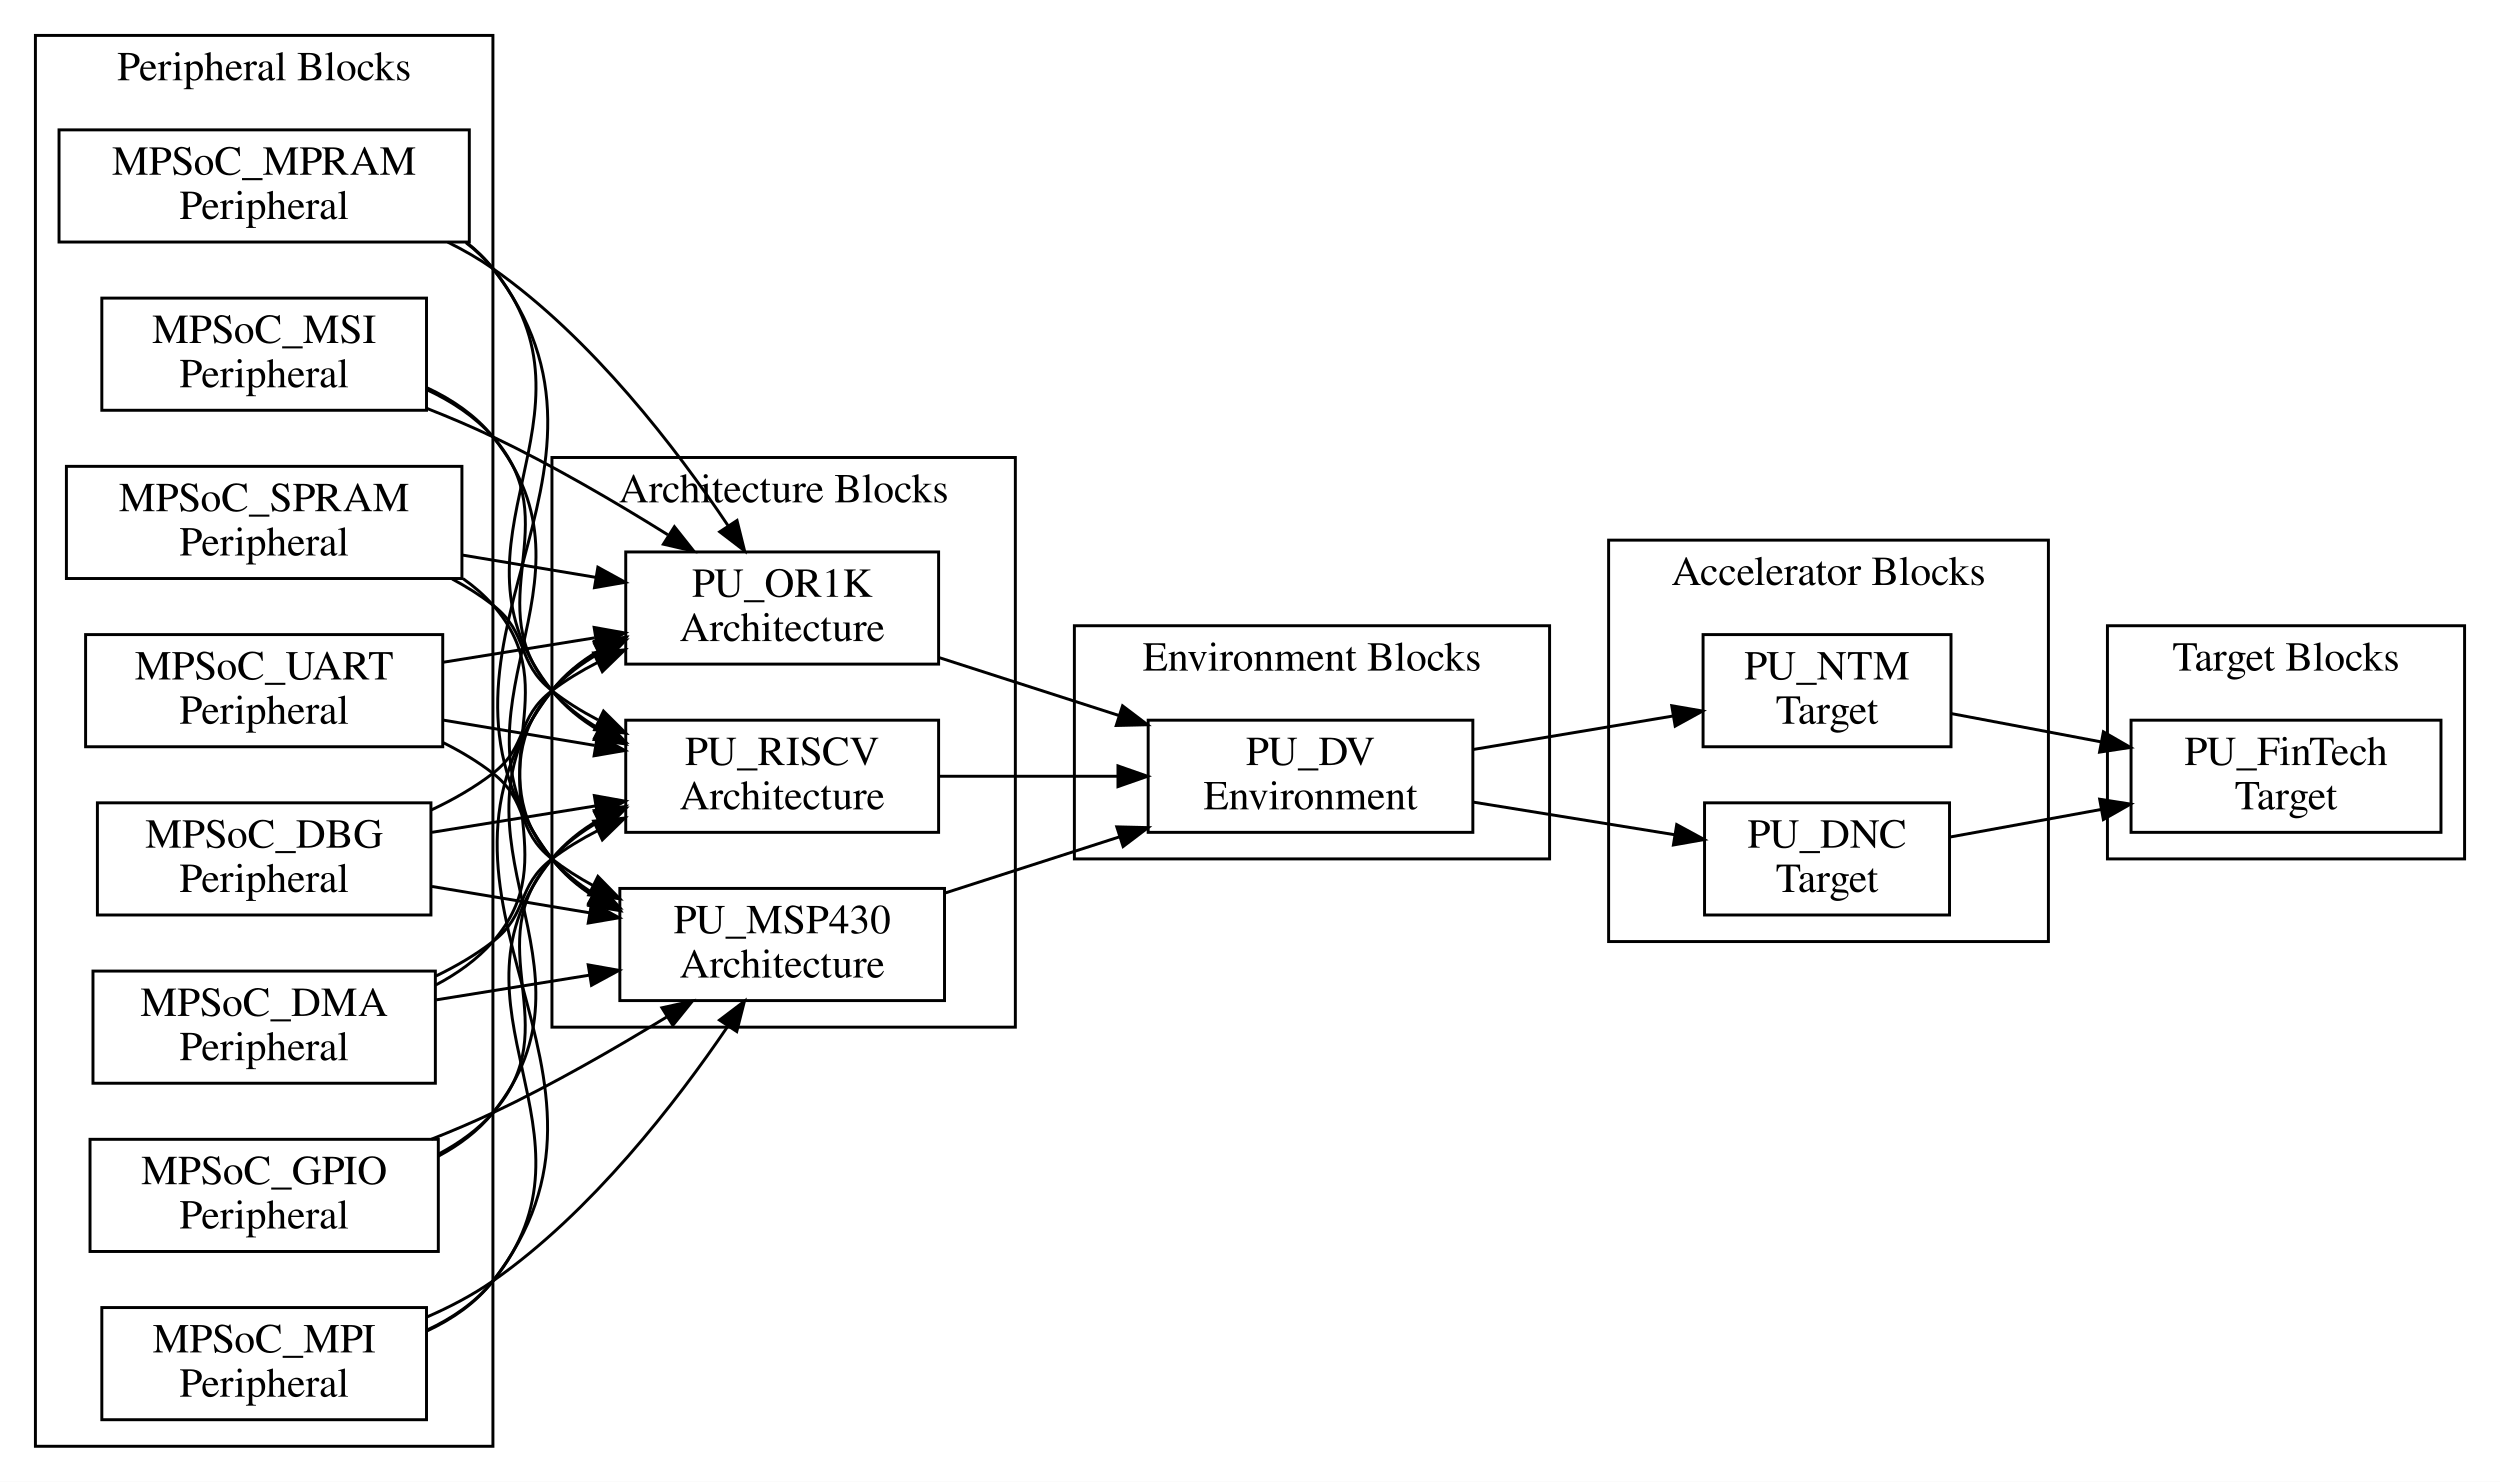
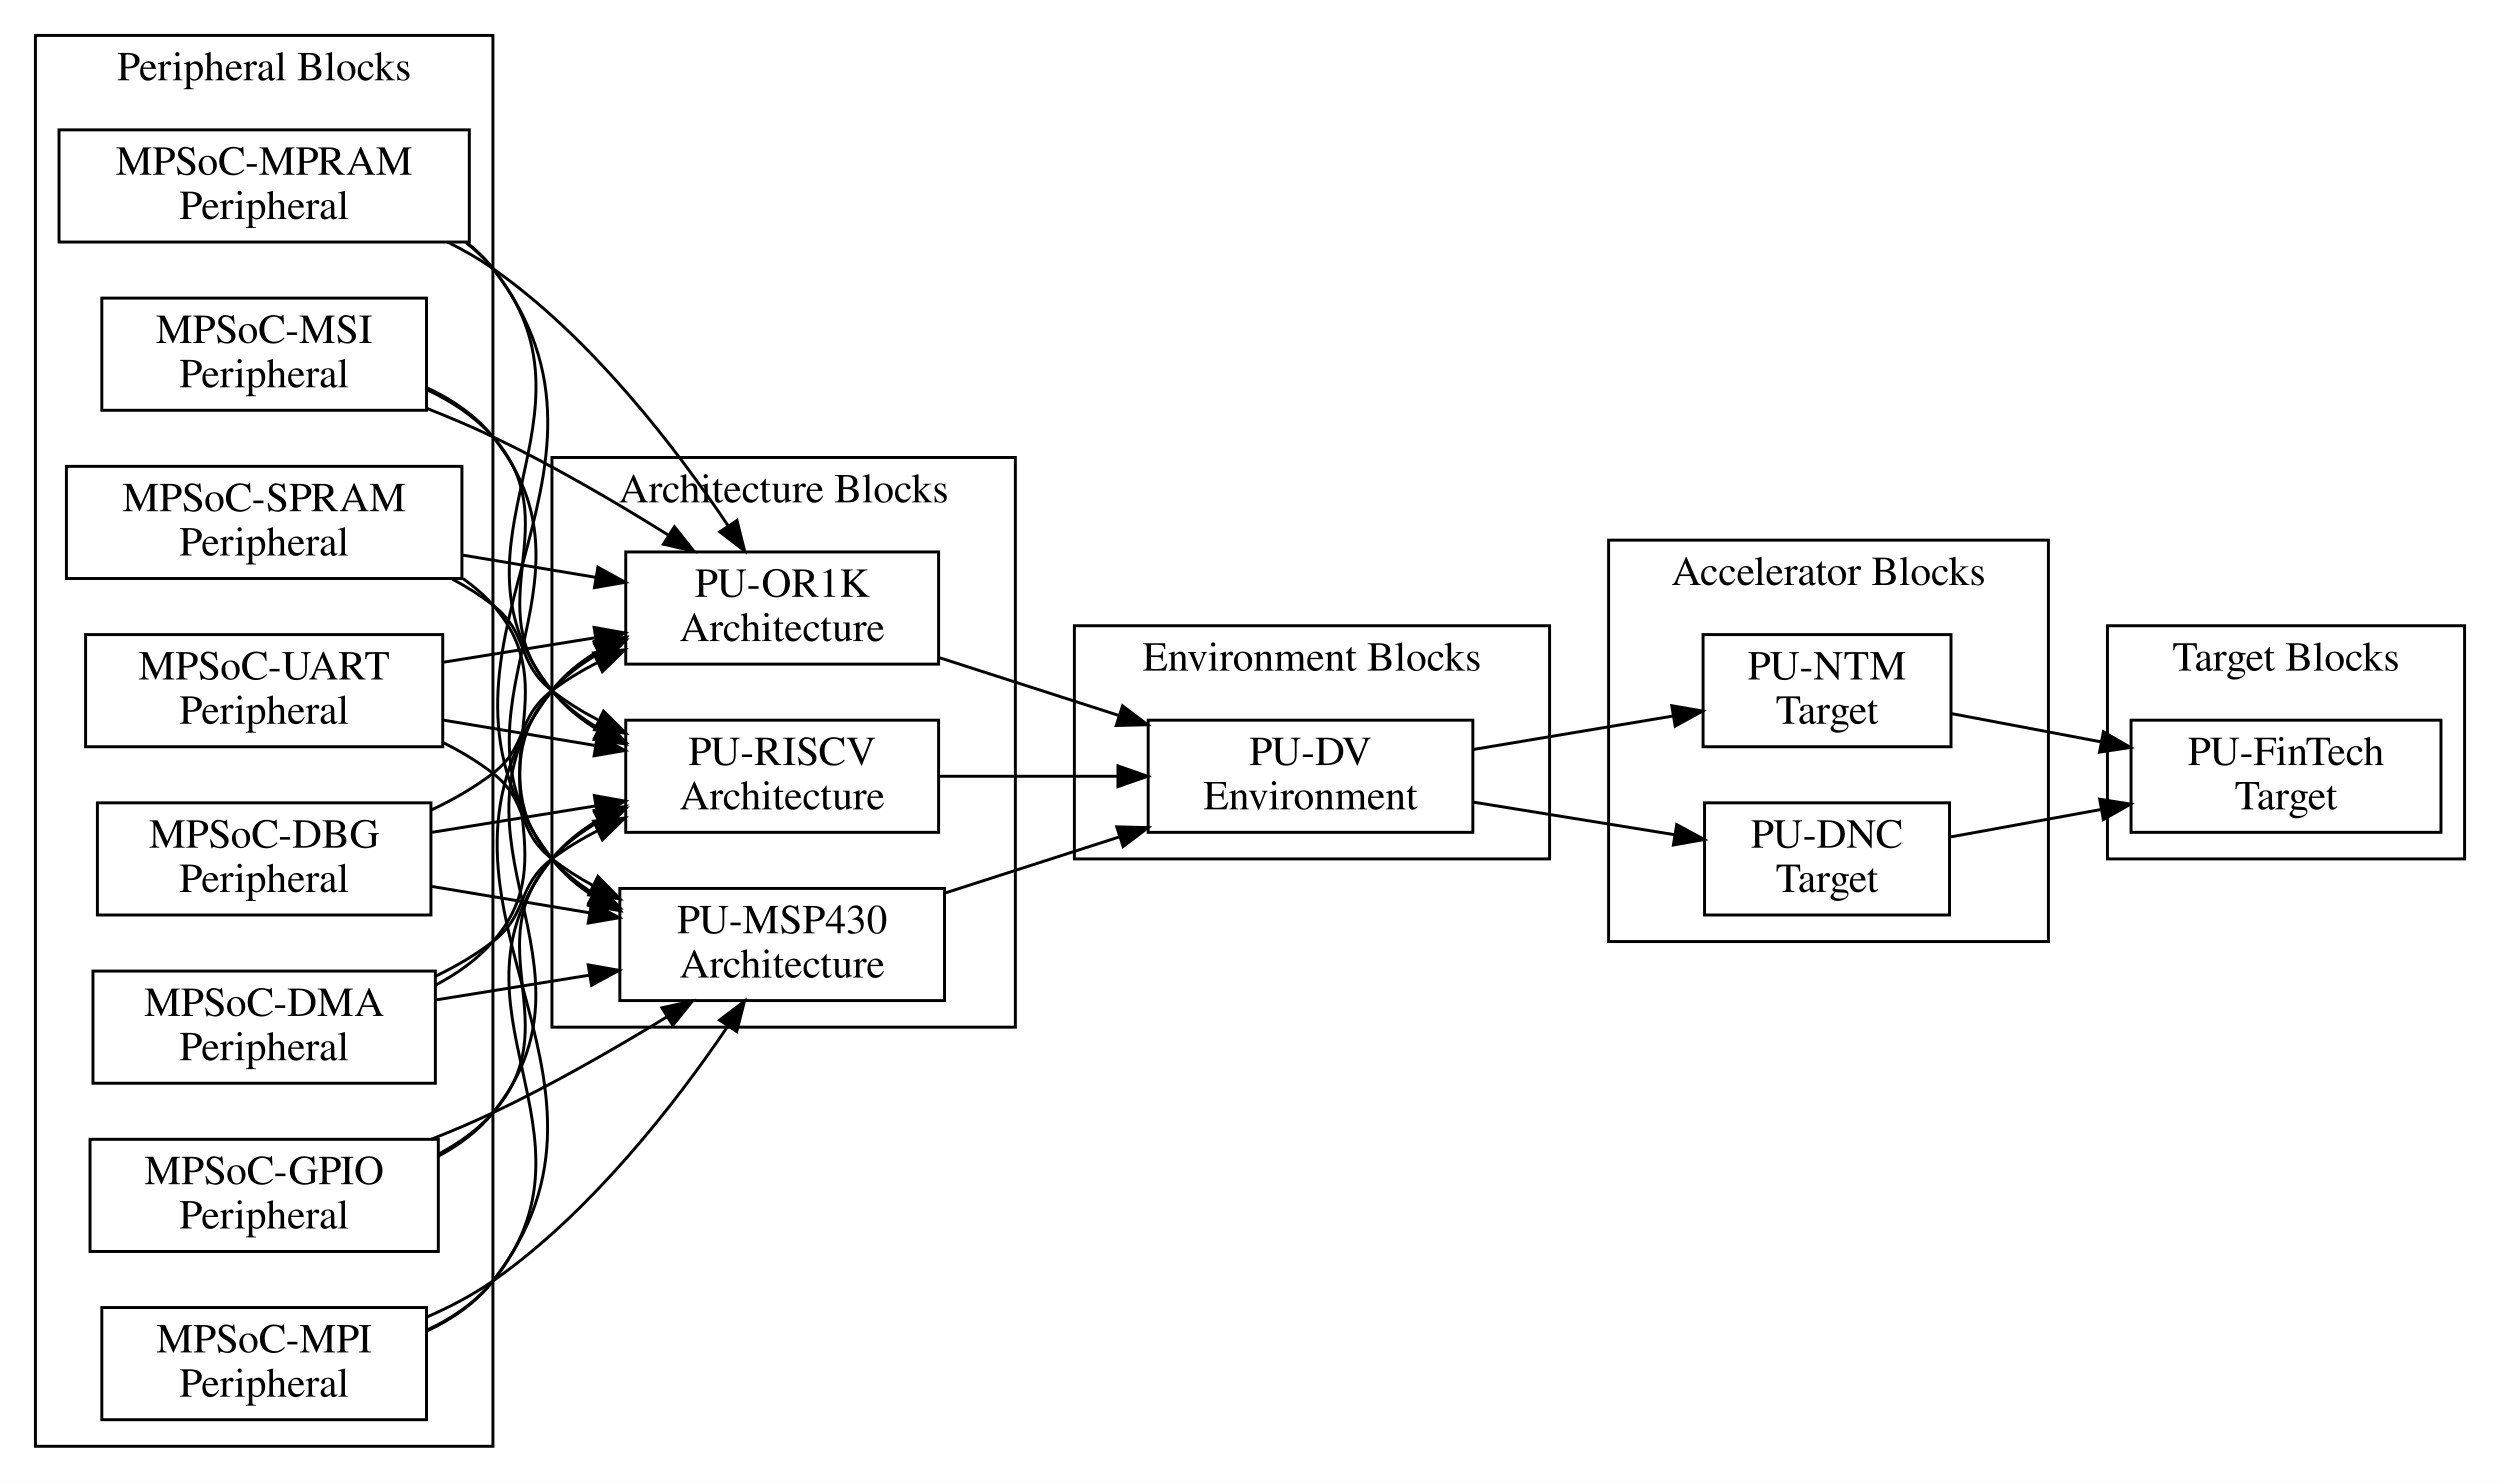
<svg xmlns="http://www.w3.org/2000/svg" width="847pt" height="502pt" viewBox="0.00 0.00 847.00 502.00">
  <g id="graph0" class="graph" transform="scale(1 1) rotate(0) translate(4 498)">
    <polygon fill="white" stroke="transparent" points="-4,4 -4,-498 843,-498 843,4 -4,4" />
    <g id="clust1" class="cluster">
      <polygon fill="none" stroke="black" points="8,-8 8,-486 163,-486 163,-8 8,-8" />
      <text text-anchor="middle" x="85.5" y="-470.8" font-family="Times,serif" font-size="14.00">Peripheral Blocks</text>
    </g>
    <g id="clust2" class="cluster">
      <polygon fill="none" stroke="black" points="183,-150 183,-343 340,-343 340,-150 183,-150" />
      <text text-anchor="middle" x="261.5" y="-327.8" font-family="Times,serif" font-size="14.00">Architecture Blocks</text>
    </g>
    <g id="clust3" class="cluster">
      <polygon fill="none" stroke="black" points="360,-207 360,-286 521,-286 521,-207 360,-207" />
      <text text-anchor="middle" x="440.5" y="-270.8" font-family="Times,serif" font-size="14.00">Environment Blocks</text>
    </g>
    <g id="clust4" class="cluster">
      <polygon fill="none" stroke="black" points="541,-179 541,-315 690,-315 690,-179 541,-179" />
      <text text-anchor="middle" x="615.5" y="-299.8" font-family="Times,serif" font-size="14.00">Accelerator Blocks</text>
    </g>
    <g id="clust5" class="cluster">
      <polygon fill="none" stroke="black" points="710,-207 710,-286 831,-286 831,-207 710,-207" />
      <text text-anchor="middle" x="770.5" y="-270.8" font-family="Times,serif" font-size="14.00">Target Blocks</text>
    </g>
    <g id="node1" class="node">
      <polygon fill="none" stroke="black" points="29,-188 29,-226 142,-226 142,-188 29,-188" />
-       <text text-anchor="middle" x="85.5" y="-210.8" font-family="Times,serif" font-size="14.00">MPSoC_DBG </text>
+       <text text-anchor="middle" x="85.5" y="-210.8" font-family="Times,serif" font-size="14.00">MPSoC-DBG </text>
      <text text-anchor="middle" x="85.5" y="-195.8" font-family="Times,serif" font-size="14.00">Peripheral</text>
    </g>
    <g id="node9" class="node">
      <polygon fill="none" stroke="black" points="206,-159 206,-197 316,-197 316,-159 206,-159" />
-       <text text-anchor="middle" x="261" y="-181.8" font-family="Times,serif" font-size="14.00">PU_MSP430 </text>
+       <text text-anchor="middle" x="261" y="-181.8" font-family="Times,serif" font-size="14.00">PU-MSP430 </text>
      <text text-anchor="middle" x="261" y="-166.8" font-family="Times,serif" font-size="14.00">Architecture</text>
    </g>
    <g id="edge1" class="edge">
      <path fill="none" stroke="black" d="M142.35,-197.66C159.33,-194.83 178.12,-191.69 195.61,-188.76" />
      <polygon fill="black" stroke="black" points="196.45,-192.17 205.73,-187.07 195.29,-185.27 196.45,-192.17" />
    </g>
    <g id="node10" class="node">
      <polygon fill="none" stroke="black" points="208,-273 208,-311 314,-311 314,-273 208,-273" />
-       <text text-anchor="middle" x="261" y="-295.8" font-family="Times,serif" font-size="14.00">PU_OR1K </text>
+       <text text-anchor="middle" x="261" y="-295.8" font-family="Times,serif" font-size="14.00">PU-OR1K </text>
      <text text-anchor="middle" x="261" y="-280.8" font-family="Times,serif" font-size="14.00">Architecture</text>
    </g>
    <g id="edge9" class="edge">
      <path fill="none" stroke="black" d="M142.08,-223.56C149.49,-227.03 156.7,-231.15 163,-236 175.11,-245.33 170.82,-254.75 183,-264 187.72,-267.58 192.94,-270.74 198.37,-273.52" />
      <polygon fill="black" stroke="black" points="197.12,-276.8 207.67,-277.84 200.07,-270.45 197.12,-276.8" />
    </g>
    <g id="node11" class="node">
      <polygon fill="none" stroke="black" points="208,-216 208,-254 314,-254 314,-216 208,-216" />
-       <text text-anchor="middle" x="261" y="-238.8" font-family="Times,serif" font-size="14.00">PU_RISCV </text>
+       <text text-anchor="middle" x="261" y="-238.8" font-family="Times,serif" font-size="14.00">PU-RISCV </text>
      <text text-anchor="middle" x="261" y="-223.8" font-family="Times,serif" font-size="14.00">Architecture</text>
    </g>
    <g id="edge17" class="edge">
      <path fill="none" stroke="black" d="M142.35,-216.01C160.07,-218.87 179.77,-222.05 197.9,-224.98" />
      <polygon fill="black" stroke="black" points="197.36,-228.44 207.79,-226.57 198.48,-221.53 197.36,-228.44" />
    </g>
    <g id="node2" class="node">
      <polygon fill="none" stroke="black" points="27.5,-131 27.5,-169 143.5,-169 143.5,-131 27.5,-131" />
-       <text text-anchor="middle" x="85.5" y="-153.8" font-family="Times,serif" font-size="14.00">MPSoC_DMA </text>
+       <text text-anchor="middle" x="85.5" y="-153.8" font-family="Times,serif" font-size="14.00">MPSoC-DMA </text>
      <text text-anchor="middle" x="85.5" y="-138.8" font-family="Times,serif" font-size="14.00">Peripheral</text>
    </g>
    <g id="edge2" class="edge">
      <path fill="none" stroke="black" d="M143.79,-159.25C160.46,-161.94 178.77,-164.89 195.83,-167.64" />
      <polygon fill="black" stroke="black" points="195.28,-171.1 205.71,-169.24 196.4,-164.19 195.28,-171.1" />
    </g>
    <g id="edge10" class="edge">
      <path fill="none" stroke="black" d="M143.64,-164.29C150.91,-168.1 157.66,-172.91 163,-179 188.58,-208.18 157.22,-234.99 183,-264 187.51,-269.07 193.01,-273.23 198.98,-276.63" />
      <polygon fill="black" stroke="black" points="197.48,-279.79 207.99,-281.09 200.59,-273.52 197.48,-279.79" />
    </g>
    <g id="edge18" class="edge">
      <path fill="none" stroke="black" d="M143.67,-167.31C150.52,-170.62 157.15,-174.49 163,-179 175.11,-188.33 170.82,-197.75 183,-207 187.72,-210.58 192.94,-213.74 198.37,-216.52" />
      <polygon fill="black" stroke="black" points="197.12,-219.8 207.67,-220.84 200.07,-213.45 197.12,-219.8" />
    </g>
    <g id="node3" class="node">
      <polygon fill="none" stroke="black" points="26.5,-74 26.5,-112 144.5,-112 144.5,-74 26.5,-74" />
-       <text text-anchor="middle" x="85.5" y="-96.8" font-family="Times,serif" font-size="14.00">MPSoC_GPIO </text>
+       <text text-anchor="middle" x="85.5" y="-96.8" font-family="Times,serif" font-size="14.00">MPSoC-GPIO </text>
      <text text-anchor="middle" x="85.5" y="-81.8" font-family="Times,serif" font-size="14.00">Peripheral</text>
    </g>
    <g id="edge3" class="edge">
      <path fill="none" stroke="black" d="M142.14,-112.02C149.24,-114.84 156.35,-117.86 163,-121 183,-130.44 204.29,-142.69 221.82,-153.41" />
      <polygon fill="black" stroke="black" points="220.26,-156.56 230.61,-158.85 223.95,-150.61 220.26,-156.56" />
    </g>
    <g id="edge11" class="edge">
      <path fill="none" stroke="black" d="M144.51,-106.29C151.56,-110.03 158.02,-114.84 163,-121 203.32,-170.92 142.62,-214.12 183,-264 187.33,-269.35 192.77,-273.68 198.75,-277.18" />
      <polygon fill="black" stroke="black" points="197.33,-280.38 207.83,-281.74 200.47,-274.12 197.33,-280.38" />
    </g>
    <g id="edge19" class="edge">
      <path fill="none" stroke="black" d="M144.77,-107.1C151.61,-110.73 157.94,-115.28 163,-121 189,-150.39 156.97,-177.63 183,-207 187.5,-212.08 193,-216.24 198.96,-219.64" />
      <polygon fill="black" stroke="black" points="197.46,-222.8 207.98,-224.11 200.57,-216.53 197.46,-222.8" />
    </g>
    <g id="node4" class="node">
      <polygon fill="none" stroke="black" points="30.5,-17 30.5,-55 140.5,-55 140.5,-17 30.5,-17" />
-       <text text-anchor="middle" x="85.5" y="-39.8" font-family="Times,serif" font-size="14.00">MPSoC_MPI </text>
+       <text text-anchor="middle" x="85.5" y="-39.8" font-family="Times,serif" font-size="14.00">MPSoC-MPI </text>
      <text text-anchor="middle" x="85.5" y="-24.8" font-family="Times,serif" font-size="14.00">Peripheral</text>
    </g>
    <g id="edge4" class="edge">
      <path fill="none" stroke="black" d="M140.52,-51.75C148.4,-55.17 156.15,-59.23 163,-64 196.38,-87.25 225.21,-124.69 242.57,-150.28" />
      <polygon fill="black" stroke="black" points="239.77,-152.39 248.22,-158.79 245.61,-148.52 239.77,-152.39" />
    </g>
    <g id="edge12" class="edge">
      <path fill="none" stroke="black" d="M140.53,-47.01C149.18,-51.03 157.19,-56.51 163,-64 217.76,-134.58 128.17,-193.47 183,-264 187.28,-269.51 192.75,-273.93 198.79,-277.49" />
      <polygon fill="black" stroke="black" points="197.48,-280.74 207.98,-282.1 200.61,-274.49 197.48,-280.74" />
    </g>
    <g id="edge20" class="edge">
      <path fill="none" stroke="black" d="M140.67,-47.38C149.21,-51.36 157.13,-56.74 163,-64 203.32,-113.92 142.62,-157.12 183,-207 187.33,-212.35 192.77,-216.68 198.75,-220.18" />
      <polygon fill="black" stroke="black" points="197.33,-223.38 207.83,-224.74 200.47,-217.12 197.33,-223.38" />
    </g>
    <g id="node5" class="node">
      <polygon fill="none" stroke="black" points="16,-416 16,-454 155,-454 155,-416 16,-416" />
-       <text text-anchor="middle" x="85.5" y="-438.8" font-family="Times,serif" font-size="14.00">MPSoC_MPRAM </text>
+       <text text-anchor="middle" x="85.5" y="-438.8" font-family="Times,serif" font-size="14.00">MPSoC-MPRAM </text>
      <text text-anchor="middle" x="85.5" y="-423.8" font-family="Times,serif" font-size="14.00">Peripheral</text>
    </g>
    <g id="edge5" class="edge">
      <path fill="none" stroke="black" d="M154.01,-415.9C157.36,-413.3 160.4,-410.35 163,-407 217.76,-336.42 128.57,-277.84 183,-207 186.88,-201.95 191.75,-197.77 197.15,-194.33" />
      <polygon fill="black" stroke="black" points="198.9,-197.36 205.99,-189.49 195.54,-191.22 198.9,-197.36" />
    </g>
    <g id="edge13" class="edge">
      <path fill="none" stroke="black" d="M147.69,-415.96C153.06,-413.3 158.25,-410.32 163,-407 196.5,-383.56 225.3,-345.79 242.62,-319.97" />
      <polygon fill="black" stroke="black" points="245.7,-321.66 248.26,-311.38 239.85,-317.82 245.7,-321.66" />
    </g>
    <g id="edge21" class="edge">
      <path fill="none" stroke="black" d="M153.86,-415.78C157.24,-413.21 160.33,-410.3 163,-407 203.32,-357.08 142.91,-314.11 183,-264 187.32,-258.6 192.75,-254.21 198.73,-250.64" />
      <polygon fill="black" stroke="black" points="200.52,-253.65 207.8,-245.96 197.31,-247.43 200.52,-253.65" />
    </g>
    <g id="node6" class="node">
      <polygon fill="none" stroke="black" points="30.5,-359 30.5,-397 140.5,-397 140.5,-359 30.5,-359" />
-       <text text-anchor="middle" x="85.5" y="-381.8" font-family="Times,serif" font-size="14.00">MPSoC_MSI </text>
+       <text text-anchor="middle" x="85.5" y="-381.8" font-family="Times,serif" font-size="14.00">MPSoC-MSI </text>
      <text text-anchor="middle" x="85.5" y="-366.8" font-family="Times,serif" font-size="14.00">Peripheral</text>
    </g>
    <g id="edge6" class="edge">
      <path fill="none" stroke="black" d="M140.67,-366.62C149.21,-362.64 157.13,-357.26 163,-350 203.32,-300.08 142.91,-257.11 183,-207 186.83,-202.21 191.54,-198.22 196.73,-194.88" />
      <polygon fill="black" stroke="black" points="198.77,-197.75 205.84,-189.86 195.39,-191.62 198.77,-197.75" />
    </g>
    <g id="edge14" class="edge">
      <path fill="none" stroke="black" d="M140.53,-359.67C148.17,-356.67 155.85,-353.41 163,-350 183.21,-340.36 204.68,-327.8 222.26,-316.82" />
      <polygon fill="black" stroke="black" points="224.49,-319.55 231.08,-311.25 220.75,-313.63 224.49,-319.55" />
    </g>
    <g id="edge22" class="edge">
      <path fill="none" stroke="black" d="M140.54,-366C148.98,-362.08 156.91,-356.89 163,-350 189,-320.61 157.14,-293.51 183,-264 187.49,-258.87 192.98,-254.65 198.94,-251.18" />
      <polygon fill="black" stroke="black" points="200.63,-254.25 207.96,-246.59 197.45,-248.01 200.63,-254.25" />
    </g>
    <g id="node7" class="node">
      <polygon fill="none" stroke="black" points="18.5,-302 18.5,-340 152.5,-340 152.5,-302 18.5,-302" />
-       <text text-anchor="middle" x="85.5" y="-324.8" font-family="Times,serif" font-size="14.00">MPSoC_SPRAM </text>
+       <text text-anchor="middle" x="85.5" y="-324.8" font-family="Times,serif" font-size="14.00">MPSoC-SPRAM </text>
      <text text-anchor="middle" x="85.5" y="-309.8" font-family="Times,serif" font-size="14.00">Peripheral</text>
    </g>
    <g id="edge7" class="edge">
      <path fill="none" stroke="black" d="M152.83,-301.99C156.56,-299.37 160,-296.39 163,-293 189,-263.61 157.14,-236.51 183,-207 186.98,-202.46 191.75,-198.62 196.93,-195.39" />
      <polygon fill="black" stroke="black" points="198.85,-198.33 205.98,-190.49 195.52,-192.17 198.85,-198.33" />
    </g>
    <g id="edge15" class="edge">
      <path fill="none" stroke="black" d="M152.59,-309.95C167.45,-307.47 183.17,-304.84 197.86,-302.39" />
      <polygon fill="black" stroke="black" points="198.56,-305.82 207.85,-300.72 197.41,-298.91 198.56,-305.82" />
    </g>
    <g id="edge23" class="edge">
      <path fill="none" stroke="black" d="M149.2,-301.83C154.08,-299.22 158.75,-296.29 163,-293 175.38,-283.41 170.67,-273.64 183,-264 187.76,-260.28 193.04,-257 198.56,-254.11" />
      <polygon fill="black" stroke="black" points="200.47,-257.08 207.99,-249.61 197.46,-250.76 200.47,-257.08" />
    </g>
    <g id="node8" class="node">
      <polygon fill="none" stroke="black" points="25,-245 25,-283 146,-283 146,-245 25,-245" />
-       <text text-anchor="middle" x="85.5" y="-267.8" font-family="Times,serif" font-size="14.00">MPSoC_UART </text>
+       <text text-anchor="middle" x="85.5" y="-267.8" font-family="Times,serif" font-size="14.00">MPSoC-UART </text>
      <text text-anchor="middle" x="85.5" y="-252.8" font-family="Times,serif" font-size="14.00">Peripheral</text>
    </g>
    <g id="edge8" class="edge">
      <path fill="none" stroke="black" d="M146.09,-246.43C152.09,-243.44 157.86,-239.98 163,-236 175.38,-226.41 170.67,-216.64 183,-207 187.29,-203.65 192.01,-200.65 196.94,-197.97" />
      <polygon fill="black" stroke="black" points="198.57,-201.07 205.98,-193.5 195.47,-194.8 198.57,-201.07" />
    </g>
    <g id="edge16" class="edge">
      <path fill="none" stroke="black" d="M146.21,-273.64C162.77,-276.31 180.79,-279.22 197.5,-281.91" />
      <polygon fill="black" stroke="black" points="197.29,-285.42 207.72,-283.56 198.4,-278.51 197.29,-285.42" />
    </g>
    <g id="edge24" class="edge">
      <path fill="none" stroke="black" d="M146.21,-254.02C162.77,-251.25 180.79,-248.24 197.5,-245.45" />
      <polygon fill="black" stroke="black" points="198.43,-248.84 207.72,-243.74 197.28,-241.94 198.43,-248.84" />
    </g>
    <g id="node12" class="node">
      <polygon fill="none" stroke="black" points="385,-216 385,-254 495,-254 495,-216 385,-216" />
-       <text text-anchor="middle" x="440" y="-238.8" font-family="Times,serif" font-size="14.00">PU_DV </text>
+       <text text-anchor="middle" x="440" y="-238.8" font-family="Times,serif" font-size="14.00">PU-DV </text>
      <text text-anchor="middle" x="440" y="-223.8" font-family="Times,serif" font-size="14.00">Environment</text>
    </g>
    <g id="edge25" class="edge">
      <path fill="none" stroke="black" d="M316.07,-195.41C334.77,-201.43 355.89,-208.24 375.29,-214.48" />
      <polygon fill="black" stroke="black" points="374.37,-217.86 384.96,-217.6 376.51,-211.2 374.37,-217.86" />
    </g>
    <g id="edge26" class="edge">
      <path fill="none" stroke="black" d="M314.15,-275.21C333.25,-269.05 355.09,-262.02 375.11,-255.58" />
      <polygon fill="black" stroke="black" points="376.32,-258.86 384.77,-252.46 374.18,-252.2 376.32,-258.86" />
    </g>
    <g id="edge27" class="edge">
      <path fill="none" stroke="black" d="M314.15,-235C333.08,-235 354.7,-235 374.56,-235" />
      <polygon fill="black" stroke="black" points="374.77,-238.5 384.77,-235 374.77,-231.5 374.77,-238.5" />
    </g>
    <g id="node13" class="node">
      <polygon fill="none" stroke="black" points="573,-245 573,-283 657,-283 657,-245 573,-245" />
-       <text text-anchor="middle" x="615" y="-267.8" font-family="Times,serif" font-size="14.00">PU_NTM </text>
+       <text text-anchor="middle" x="615" y="-267.8" font-family="Times,serif" font-size="14.00">PU-NTM </text>
      <text text-anchor="middle" x="615" y="-252.8" font-family="Times,serif" font-size="14.00">Target</text>
    </g>
    <g id="edge28" class="edge">
      <path fill="none" stroke="black" d="M495.26,-244.1C516.81,-247.71 541.47,-251.84 562.71,-255.4" />
      <polygon fill="black" stroke="black" points="562.39,-258.9 572.83,-257.1 563.55,-251.99 562.39,-258.9" />
    </g>
    <g id="node14" class="node">
      <polygon fill="none" stroke="black" points="573.5,-188 573.5,-226 656.5,-226 656.5,-188 573.5,-188" />
-       <text text-anchor="middle" x="615" y="-210.8" font-family="Times,serif" font-size="14.00">PU_DNC </text>
+       <text text-anchor="middle" x="615" y="-210.8" font-family="Times,serif" font-size="14.00">PU-DNC </text>
      <text text-anchor="middle" x="615" y="-195.8" font-family="Times,serif" font-size="14.00">Target</text>
    </g>
    <g id="edge29" class="edge">
      <path fill="none" stroke="black" d="M495.26,-226.22C517.08,-222.69 542.08,-218.64 563.5,-215.17" />
      <polygon fill="black" stroke="black" points="564.07,-218.63 573.38,-213.57 562.95,-211.72 564.07,-218.63" />
    </g>
    <g id="node15" class="node">
      <polygon fill="none" stroke="black" points="718,-216 718,-254 823,-254 823,-216 718,-216" />
-       <text text-anchor="middle" x="770.5" y="-238.8" font-family="Times,serif" font-size="14.00">PU_FinTech </text>
+       <text text-anchor="middle" x="770.5" y="-238.8" font-family="Times,serif" font-size="14.00">PU-FinTech </text>
      <text text-anchor="middle" x="770.5" y="-223.8" font-family="Times,serif" font-size="14.00">Target</text>
    </g>
    <g id="edge30" class="edge">
      <path fill="none" stroke="black" d="M657.14,-256.23C672.72,-253.28 690.83,-249.86 707.9,-246.64" />
      <polygon fill="black" stroke="black" points="708.63,-250.06 717.8,-244.77 707.33,-243.18 708.63,-250.06" />
    </g>
    <g id="edge31" class="edge">
      <path fill="none" stroke="black" d="M656.73,-214.43C672.4,-217.29 690.65,-220.62 707.86,-223.76" />
      <polygon fill="black" stroke="black" points="707.37,-227.22 717.83,-225.58 708.62,-220.34 707.37,-227.22" />
    </g>
  </g>
</svg>
